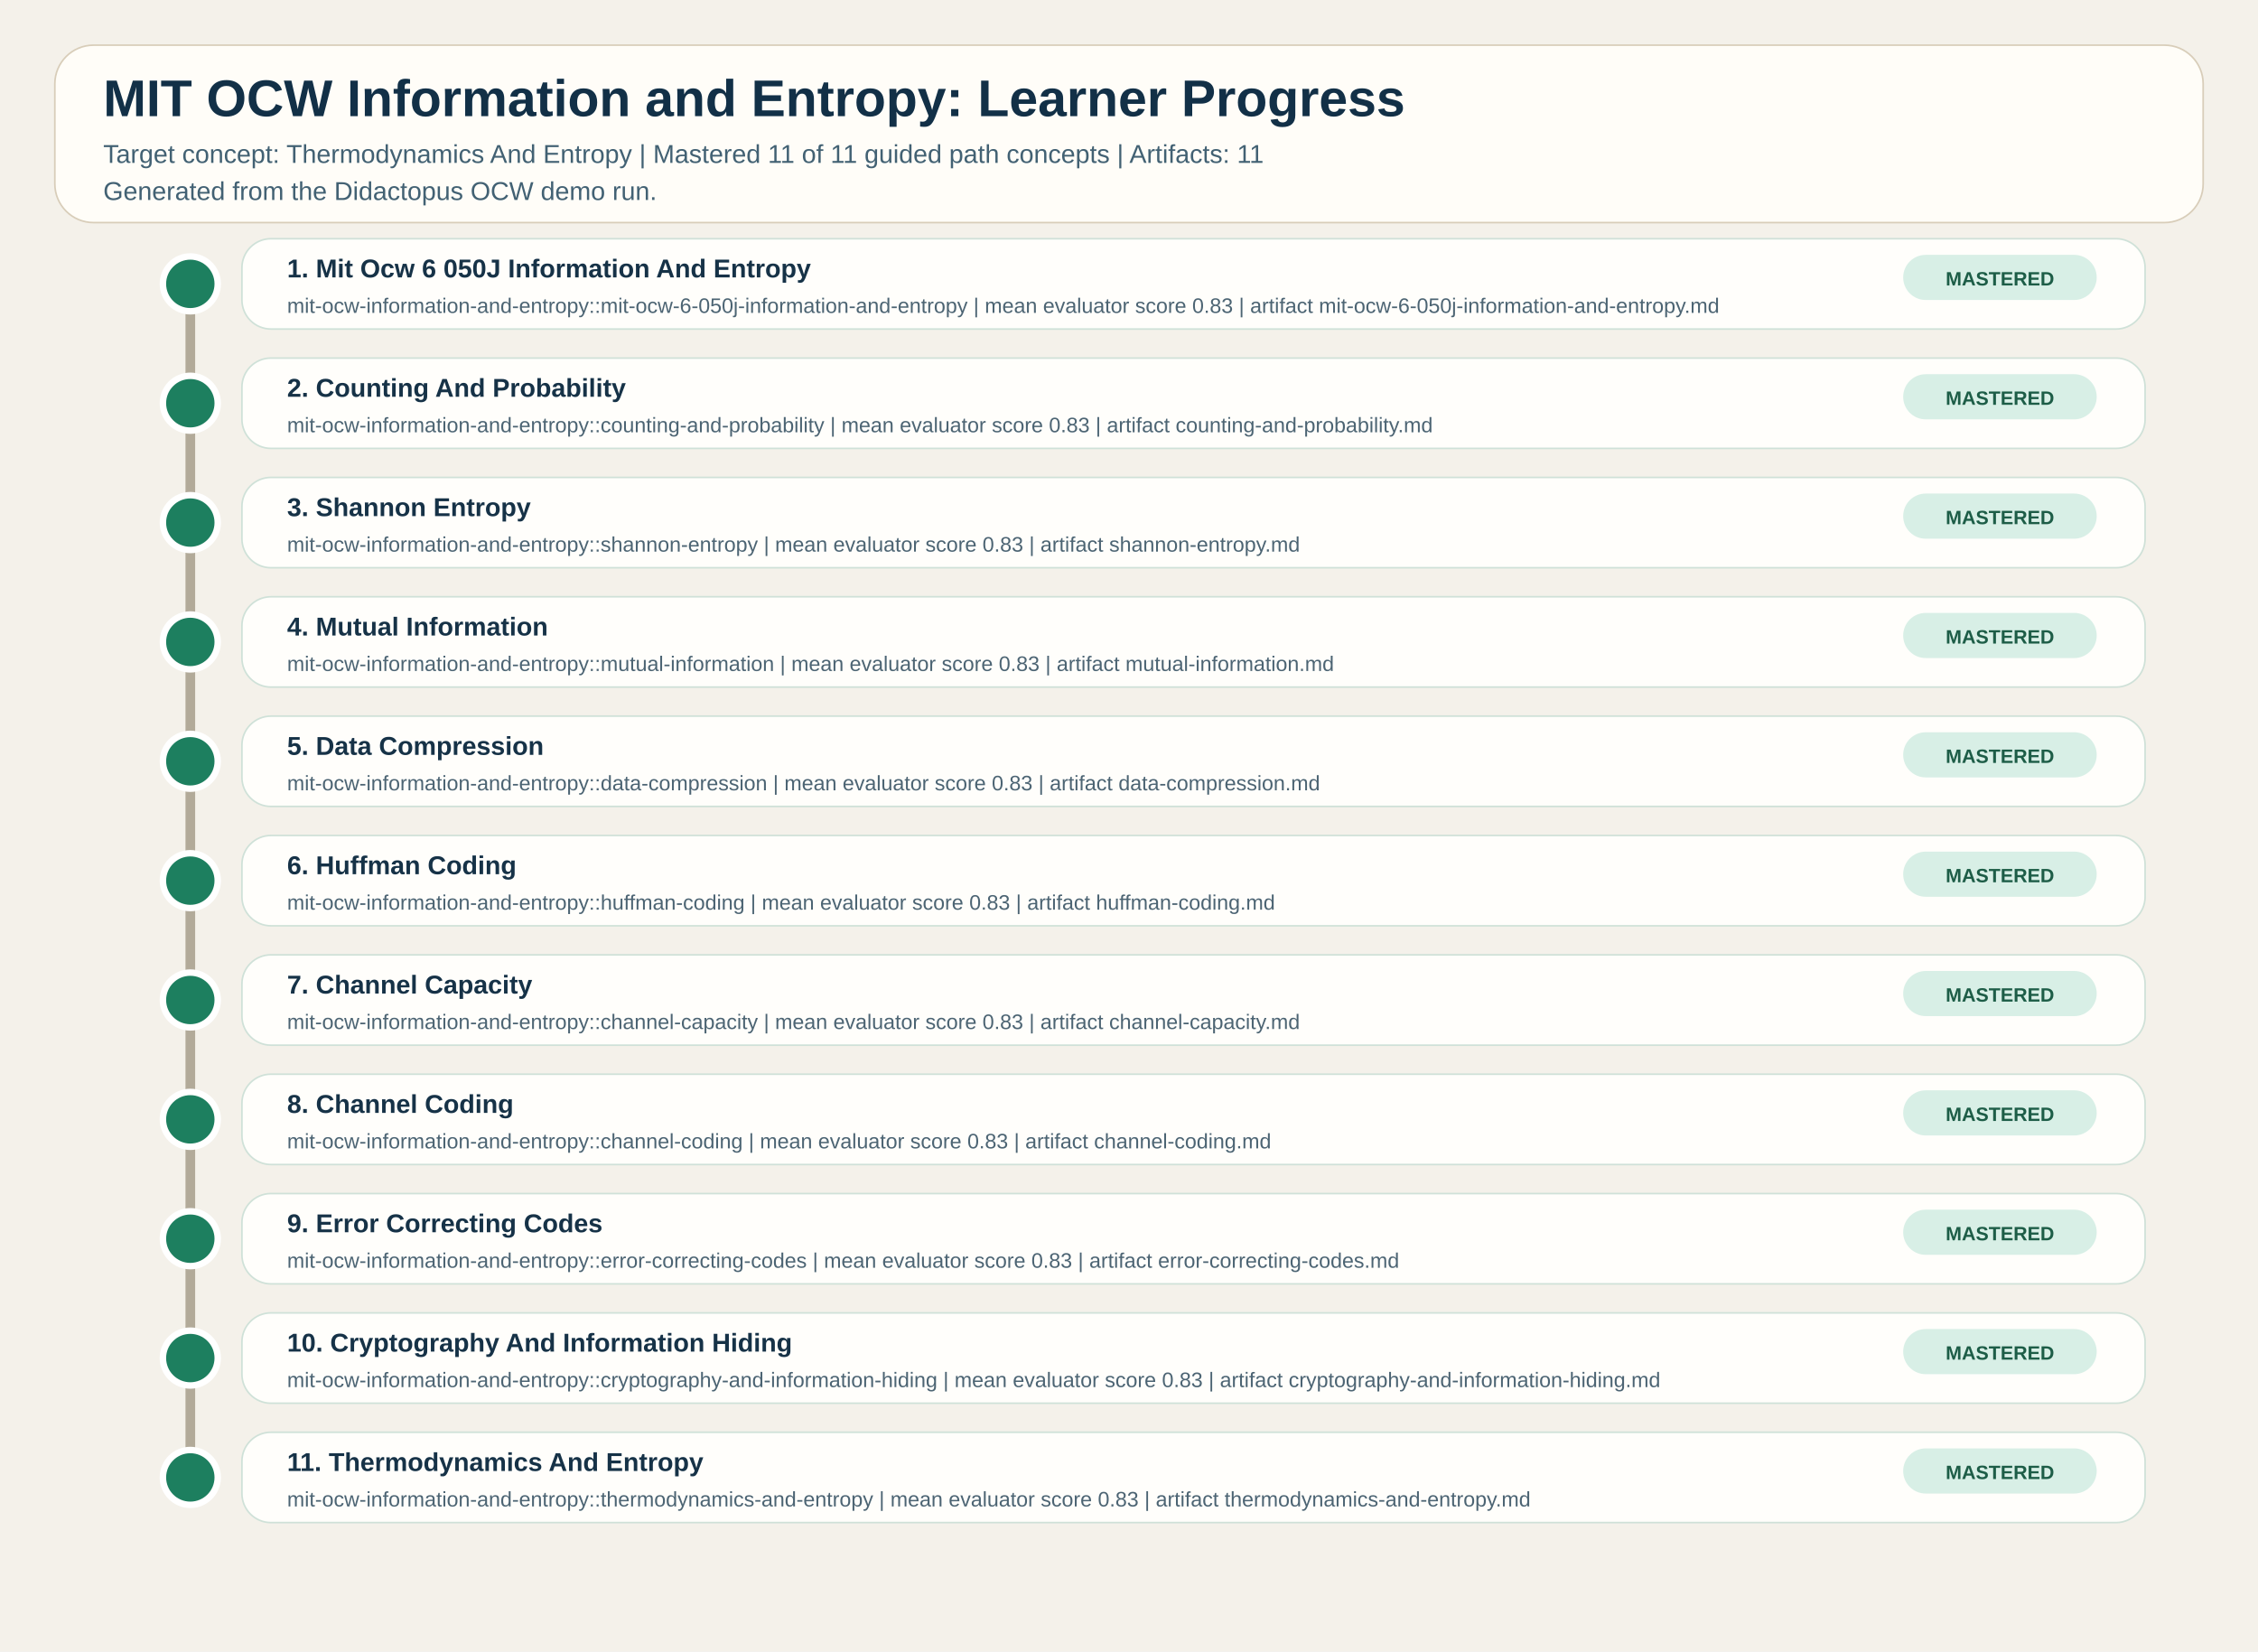
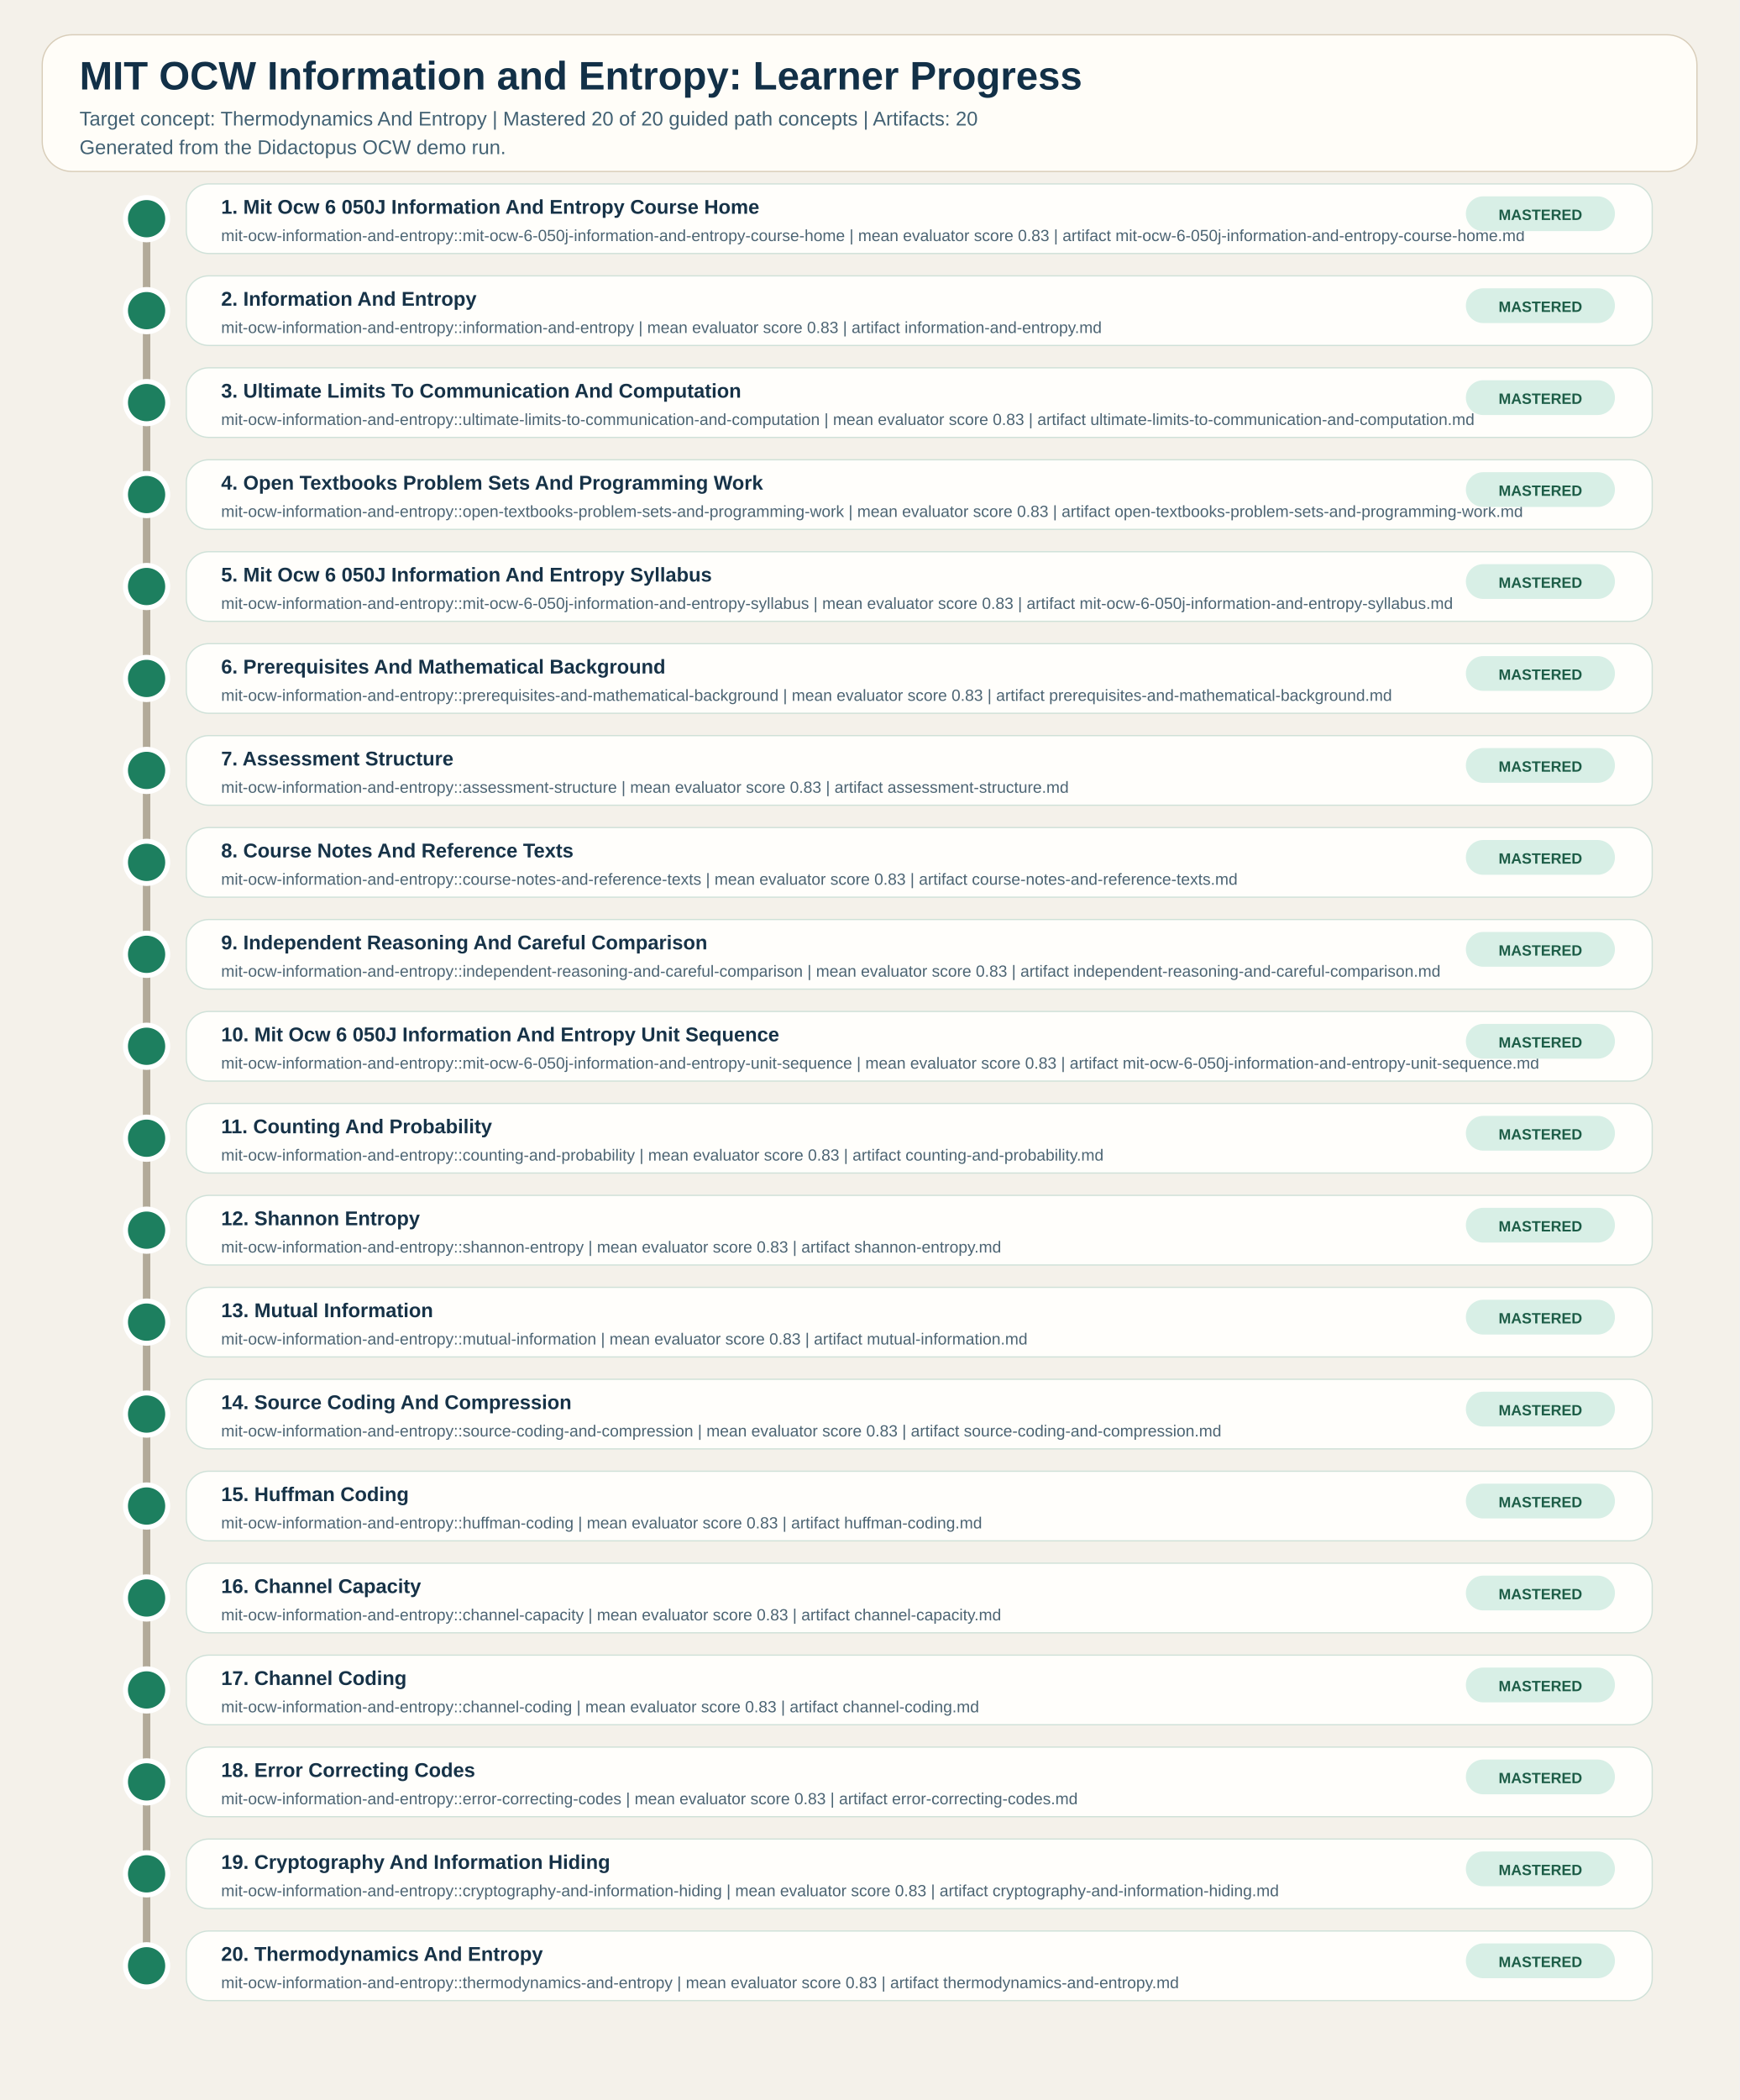
- <svg xmlns="http://www.w3.org/2000/svg" width="1400" height="1024" viewBox="0 0 1400 1024">
+ <svg xmlns="http://www.w3.org/2000/svg" width="1400" height="1690" viewBox="0 0 1400 1690">
  <style>text { font-family: Arial, sans-serif; }.title { font-size: 32px; font-weight: 700; fill: #123047; }.subtitle { font-size: 16px; fill: #426173; }.label { font-size: 16px; font-weight: 600; fill: #163247; }.meta { font-size: 13px; fill: #4c6473; }.pill { font-size: 12px; font-weight: 700; }</style>
  <rect x="0" y="0" width="100%" height="100%" fill="#f4f1ea" />
  <rect x="34" y="28" width="1332" height="110" rx="24" fill="#fffdf8" stroke="#d8cdb9" />
  <text x="64" y="72" class="title">MIT OCW Information and Entropy: Learner Progress</text>
-   <text x="64" y="101" class="subtitle">Target concept: Thermodynamics And Entropy | Mastered 11 of 11 guided path concepts | Artifacts: 11</text>
+   <text x="64" y="101" class="subtitle">Target concept: Thermodynamics And Entropy | Mastered 20 of 20 guided path concepts | Artifacts: 20</text>
  <text x="64" y="124" class="subtitle">Generated from the Didactopus OCW demo run.</text>
-   <line x1="118" y1="176" x2="118" y2="916" stroke="#b2aa99" stroke-width="6" stroke-linecap="round" />
+   <line x1="118" y1="176" x2="118" y2="1582" stroke="#b2aa99" stroke-width="6" stroke-linecap="round" />
  <circle cx="118" cy="176" r="17" fill="#1d7f5f" stroke="#ffffff" stroke-width="4" />
  <rect x="150" y="148" width="1180" height="56" rx="18" fill="#fffefb" stroke="#cfe1d8" />
-   <text x="178" y="172" class="label">1. Mit Ocw 6 050J Information And Entropy</text>
-   <text x="178" y="194" class="meta">mit-ocw-information-and-entropy::mit-ocw-6-050j-information-and-entropy | mean evaluator score 0.83 | artifact mit-ocw-6-050j-information-and-entropy.md</text>
+   <text x="178" y="172" class="label">1. Mit Ocw 6 050J Information And Entropy Course Home</text>
+   <text x="178" y="194" class="meta">mit-ocw-information-and-entropy::mit-ocw-6-050j-information-and-entropy-course-home | mean evaluator score 0.83 | artifact mit-ocw-6-050j-information-and-entropy-course-home.md</text>
  <rect x="1180" y="158" width="120" height="28" rx="14" fill="#d8efe6" />
  <text x="1240" y="177" text-anchor="middle" class="pill" fill="#1d5d47">MASTERED</text>
  <circle cx="118" cy="250" r="17" fill="#1d7f5f" stroke="#ffffff" stroke-width="4" />
  <rect x="150" y="222" width="1180" height="56" rx="18" fill="#fffefb" stroke="#cfe1d8" />
-   <text x="178" y="246" class="label">2. Counting And Probability</text>
-   <text x="178" y="268" class="meta">mit-ocw-information-and-entropy::counting-and-probability | mean evaluator score 0.83 | artifact counting-and-probability.md</text>
+   <text x="178" y="246" class="label">2. Information And Entropy</text>
+   <text x="178" y="268" class="meta">mit-ocw-information-and-entropy::information-and-entropy | mean evaluator score 0.83 | artifact information-and-entropy.md</text>
  <rect x="1180" y="232" width="120" height="28" rx="14" fill="#d8efe6" />
  <text x="1240" y="251" text-anchor="middle" class="pill" fill="#1d5d47">MASTERED</text>
  <circle cx="118" cy="324" r="17" fill="#1d7f5f" stroke="#ffffff" stroke-width="4" />
  <rect x="150" y="296" width="1180" height="56" rx="18" fill="#fffefb" stroke="#cfe1d8" />
-   <text x="178" y="320" class="label">3. Shannon Entropy</text>
-   <text x="178" y="342" class="meta">mit-ocw-information-and-entropy::shannon-entropy | mean evaluator score 0.83 | artifact shannon-entropy.md</text>
+   <text x="178" y="320" class="label">3. Ultimate Limits To Communication And Computation</text>
+   <text x="178" y="342" class="meta">mit-ocw-information-and-entropy::ultimate-limits-to-communication-and-computation | mean evaluator score 0.83 | artifact ultimate-limits-to-communication-and-computation.md</text>
  <rect x="1180" y="306" width="120" height="28" rx="14" fill="#d8efe6" />
  <text x="1240" y="325" text-anchor="middle" class="pill" fill="#1d5d47">MASTERED</text>
  <circle cx="118" cy="398" r="17" fill="#1d7f5f" stroke="#ffffff" stroke-width="4" />
  <rect x="150" y="370" width="1180" height="56" rx="18" fill="#fffefb" stroke="#cfe1d8" />
-   <text x="178" y="394" class="label">4. Mutual Information</text>
-   <text x="178" y="416" class="meta">mit-ocw-information-and-entropy::mutual-information | mean evaluator score 0.83 | artifact mutual-information.md</text>
+   <text x="178" y="394" class="label">4. Open Textbooks Problem Sets And Programming Work</text>
+   <text x="178" y="416" class="meta">mit-ocw-information-and-entropy::open-textbooks-problem-sets-and-programming-work | mean evaluator score 0.83 | artifact open-textbooks-problem-sets-and-programming-work.md</text>
  <rect x="1180" y="380" width="120" height="28" rx="14" fill="#d8efe6" />
  <text x="1240" y="399" text-anchor="middle" class="pill" fill="#1d5d47">MASTERED</text>
  <circle cx="118" cy="472" r="17" fill="#1d7f5f" stroke="#ffffff" stroke-width="4" />
  <rect x="150" y="444" width="1180" height="56" rx="18" fill="#fffefb" stroke="#cfe1d8" />
-   <text x="178" y="468" class="label">5. Data Compression</text>
-   <text x="178" y="490" class="meta">mit-ocw-information-and-entropy::data-compression | mean evaluator score 0.83 | artifact data-compression.md</text>
+   <text x="178" y="468" class="label">5. Mit Ocw 6 050J Information And Entropy Syllabus</text>
+   <text x="178" y="490" class="meta">mit-ocw-information-and-entropy::mit-ocw-6-050j-information-and-entropy-syllabus | mean evaluator score 0.83 | artifact mit-ocw-6-050j-information-and-entropy-syllabus.md</text>
  <rect x="1180" y="454" width="120" height="28" rx="14" fill="#d8efe6" />
  <text x="1240" y="473" text-anchor="middle" class="pill" fill="#1d5d47">MASTERED</text>
  <circle cx="118" cy="546" r="17" fill="#1d7f5f" stroke="#ffffff" stroke-width="4" />
  <rect x="150" y="518" width="1180" height="56" rx="18" fill="#fffefb" stroke="#cfe1d8" />
-   <text x="178" y="542" class="label">6. Huffman Coding</text>
-   <text x="178" y="564" class="meta">mit-ocw-information-and-entropy::huffman-coding | mean evaluator score 0.83 | artifact huffman-coding.md</text>
+   <text x="178" y="542" class="label">6. Prerequisites And Mathematical Background</text>
+   <text x="178" y="564" class="meta">mit-ocw-information-and-entropy::prerequisites-and-mathematical-background | mean evaluator score 0.83 | artifact prerequisites-and-mathematical-background.md</text>
  <rect x="1180" y="528" width="120" height="28" rx="14" fill="#d8efe6" />
  <text x="1240" y="547" text-anchor="middle" class="pill" fill="#1d5d47">MASTERED</text>
  <circle cx="118" cy="620" r="17" fill="#1d7f5f" stroke="#ffffff" stroke-width="4" />
  <rect x="150" y="592" width="1180" height="56" rx="18" fill="#fffefb" stroke="#cfe1d8" />
-   <text x="178" y="616" class="label">7. Channel Capacity</text>
-   <text x="178" y="638" class="meta">mit-ocw-information-and-entropy::channel-capacity | mean evaluator score 0.83 | artifact channel-capacity.md</text>
+   <text x="178" y="616" class="label">7. Assessment Structure</text>
+   <text x="178" y="638" class="meta">mit-ocw-information-and-entropy::assessment-structure | mean evaluator score 0.83 | artifact assessment-structure.md</text>
  <rect x="1180" y="602" width="120" height="28" rx="14" fill="#d8efe6" />
  <text x="1240" y="621" text-anchor="middle" class="pill" fill="#1d5d47">MASTERED</text>
  <circle cx="118" cy="694" r="17" fill="#1d7f5f" stroke="#ffffff" stroke-width="4" />
  <rect x="150" y="666" width="1180" height="56" rx="18" fill="#fffefb" stroke="#cfe1d8" />
-   <text x="178" y="690" class="label">8. Channel Coding</text>
-   <text x="178" y="712" class="meta">mit-ocw-information-and-entropy::channel-coding | mean evaluator score 0.83 | artifact channel-coding.md</text>
+   <text x="178" y="690" class="label">8. Course Notes And Reference Texts</text>
+   <text x="178" y="712" class="meta">mit-ocw-information-and-entropy::course-notes-and-reference-texts | mean evaluator score 0.83 | artifact course-notes-and-reference-texts.md</text>
  <rect x="1180" y="676" width="120" height="28" rx="14" fill="#d8efe6" />
  <text x="1240" y="695" text-anchor="middle" class="pill" fill="#1d5d47">MASTERED</text>
  <circle cx="118" cy="768" r="17" fill="#1d7f5f" stroke="#ffffff" stroke-width="4" />
  <rect x="150" y="740" width="1180" height="56" rx="18" fill="#fffefb" stroke="#cfe1d8" />
-   <text x="178" y="764" class="label">9. Error Correcting Codes</text>
-   <text x="178" y="786" class="meta">mit-ocw-information-and-entropy::error-correcting-codes | mean evaluator score 0.83 | artifact error-correcting-codes.md</text>
+   <text x="178" y="764" class="label">9. Independent Reasoning And Careful Comparison</text>
+   <text x="178" y="786" class="meta">mit-ocw-information-and-entropy::independent-reasoning-and-careful-comparison | mean evaluator score 0.83 | artifact independent-reasoning-and-careful-comparison.md</text>
  <rect x="1180" y="750" width="120" height="28" rx="14" fill="#d8efe6" />
  <text x="1240" y="769" text-anchor="middle" class="pill" fill="#1d5d47">MASTERED</text>
  <circle cx="118" cy="842" r="17" fill="#1d7f5f" stroke="#ffffff" stroke-width="4" />
  <rect x="150" y="814" width="1180" height="56" rx="18" fill="#fffefb" stroke="#cfe1d8" />
-   <text x="178" y="838" class="label">10. Cryptography And Information Hiding</text>
-   <text x="178" y="860" class="meta">mit-ocw-information-and-entropy::cryptography-and-information-hiding | mean evaluator score 0.83 | artifact cryptography-and-information-hiding.md</text>
+   <text x="178" y="838" class="label">10. Mit Ocw 6 050J Information And Entropy Unit Sequence</text>
+   <text x="178" y="860" class="meta">mit-ocw-information-and-entropy::mit-ocw-6-050j-information-and-entropy-unit-sequence | mean evaluator score 0.83 | artifact mit-ocw-6-050j-information-and-entropy-unit-sequence.md</text>
  <rect x="1180" y="824" width="120" height="28" rx="14" fill="#d8efe6" />
  <text x="1240" y="843" text-anchor="middle" class="pill" fill="#1d5d47">MASTERED</text>
  <circle cx="118" cy="916" r="17" fill="#1d7f5f" stroke="#ffffff" stroke-width="4" />
  <rect x="150" y="888" width="1180" height="56" rx="18" fill="#fffefb" stroke="#cfe1d8" />
-   <text x="178" y="912" class="label">11. Thermodynamics And Entropy</text>
-   <text x="178" y="934" class="meta">mit-ocw-information-and-entropy::thermodynamics-and-entropy | mean evaluator score 0.83 | artifact thermodynamics-and-entropy.md</text>
+   <text x="178" y="912" class="label">11. Counting And Probability</text>
+   <text x="178" y="934" class="meta">mit-ocw-information-and-entropy::counting-and-probability | mean evaluator score 0.83 | artifact counting-and-probability.md</text>
  <rect x="1180" y="898" width="120" height="28" rx="14" fill="#d8efe6" />
  <text x="1240" y="917" text-anchor="middle" class="pill" fill="#1d5d47">MASTERED</text>
+   <circle cx="118" cy="990" r="17" fill="#1d7f5f" stroke="#ffffff" stroke-width="4" />
+   <rect x="150" y="962" width="1180" height="56" rx="18" fill="#fffefb" stroke="#cfe1d8" />
+   <text x="178" y="986" class="label">12. Shannon Entropy</text>
+   <text x="178" y="1008" class="meta">mit-ocw-information-and-entropy::shannon-entropy | mean evaluator score 0.83 | artifact shannon-entropy.md</text>
+   <rect x="1180" y="972" width="120" height="28" rx="14" fill="#d8efe6" />
+   <text x="1240" y="991" text-anchor="middle" class="pill" fill="#1d5d47">MASTERED</text>
+   <circle cx="118" cy="1064" r="17" fill="#1d7f5f" stroke="#ffffff" stroke-width="4" />
+   <rect x="150" y="1036" width="1180" height="56" rx="18" fill="#fffefb" stroke="#cfe1d8" />
+   <text x="178" y="1060" class="label">13. Mutual Information</text>
+   <text x="178" y="1082" class="meta">mit-ocw-information-and-entropy::mutual-information | mean evaluator score 0.83 | artifact mutual-information.md</text>
+   <rect x="1180" y="1046" width="120" height="28" rx="14" fill="#d8efe6" />
+   <text x="1240" y="1065" text-anchor="middle" class="pill" fill="#1d5d47">MASTERED</text>
+   <circle cx="118" cy="1138" r="17" fill="#1d7f5f" stroke="#ffffff" stroke-width="4" />
+   <rect x="150" y="1110" width="1180" height="56" rx="18" fill="#fffefb" stroke="#cfe1d8" />
+   <text x="178" y="1134" class="label">14. Source Coding And Compression</text>
+   <text x="178" y="1156" class="meta">mit-ocw-information-and-entropy::source-coding-and-compression | mean evaluator score 0.83 | artifact source-coding-and-compression.md</text>
+   <rect x="1180" y="1120" width="120" height="28" rx="14" fill="#d8efe6" />
+   <text x="1240" y="1139" text-anchor="middle" class="pill" fill="#1d5d47">MASTERED</text>
+   <circle cx="118" cy="1212" r="17" fill="#1d7f5f" stroke="#ffffff" stroke-width="4" />
+   <rect x="150" y="1184" width="1180" height="56" rx="18" fill="#fffefb" stroke="#cfe1d8" />
+   <text x="178" y="1208" class="label">15. Huffman Coding</text>
+   <text x="178" y="1230" class="meta">mit-ocw-information-and-entropy::huffman-coding | mean evaluator score 0.83 | artifact huffman-coding.md</text>
+   <rect x="1180" y="1194" width="120" height="28" rx="14" fill="#d8efe6" />
+   <text x="1240" y="1213" text-anchor="middle" class="pill" fill="#1d5d47">MASTERED</text>
+   <circle cx="118" cy="1286" r="17" fill="#1d7f5f" stroke="#ffffff" stroke-width="4" />
+   <rect x="150" y="1258" width="1180" height="56" rx="18" fill="#fffefb" stroke="#cfe1d8" />
+   <text x="178" y="1282" class="label">16. Channel Capacity</text>
+   <text x="178" y="1304" class="meta">mit-ocw-information-and-entropy::channel-capacity | mean evaluator score 0.83 | artifact channel-capacity.md</text>
+   <rect x="1180" y="1268" width="120" height="28" rx="14" fill="#d8efe6" />
+   <text x="1240" y="1287" text-anchor="middle" class="pill" fill="#1d5d47">MASTERED</text>
+   <circle cx="118" cy="1360" r="17" fill="#1d7f5f" stroke="#ffffff" stroke-width="4" />
+   <rect x="150" y="1332" width="1180" height="56" rx="18" fill="#fffefb" stroke="#cfe1d8" />
+   <text x="178" y="1356" class="label">17. Channel Coding</text>
+   <text x="178" y="1378" class="meta">mit-ocw-information-and-entropy::channel-coding | mean evaluator score 0.83 | artifact channel-coding.md</text>
+   <rect x="1180" y="1342" width="120" height="28" rx="14" fill="#d8efe6" />
+   <text x="1240" y="1361" text-anchor="middle" class="pill" fill="#1d5d47">MASTERED</text>
+   <circle cx="118" cy="1434" r="17" fill="#1d7f5f" stroke="#ffffff" stroke-width="4" />
+   <rect x="150" y="1406" width="1180" height="56" rx="18" fill="#fffefb" stroke="#cfe1d8" />
+   <text x="178" y="1430" class="label">18. Error Correcting Codes</text>
+   <text x="178" y="1452" class="meta">mit-ocw-information-and-entropy::error-correcting-codes | mean evaluator score 0.83 | artifact error-correcting-codes.md</text>
+   <rect x="1180" y="1416" width="120" height="28" rx="14" fill="#d8efe6" />
+   <text x="1240" y="1435" text-anchor="middle" class="pill" fill="#1d5d47">MASTERED</text>
+   <circle cx="118" cy="1508" r="17" fill="#1d7f5f" stroke="#ffffff" stroke-width="4" />
+   <rect x="150" y="1480" width="1180" height="56" rx="18" fill="#fffefb" stroke="#cfe1d8" />
+   <text x="178" y="1504" class="label">19. Cryptography And Information Hiding</text>
+   <text x="178" y="1526" class="meta">mit-ocw-information-and-entropy::cryptography-and-information-hiding | mean evaluator score 0.83 | artifact cryptography-and-information-hiding.md</text>
+   <rect x="1180" y="1490" width="120" height="28" rx="14" fill="#d8efe6" />
+   <text x="1240" y="1509" text-anchor="middle" class="pill" fill="#1d5d47">MASTERED</text>
+   <circle cx="118" cy="1582" r="17" fill="#1d7f5f" stroke="#ffffff" stroke-width="4" />
+   <rect x="150" y="1554" width="1180" height="56" rx="18" fill="#fffefb" stroke="#cfe1d8" />
+   <text x="178" y="1578" class="label">20. Thermodynamics And Entropy</text>
+   <text x="178" y="1600" class="meta">mit-ocw-information-and-entropy::thermodynamics-and-entropy | mean evaluator score 0.83 | artifact thermodynamics-and-entropy.md</text>
+   <rect x="1180" y="1564" width="120" height="28" rx="14" fill="#d8efe6" />
+   <text x="1240" y="1583" text-anchor="middle" class="pill" fill="#1d5d47">MASTERED</text>
</svg>
